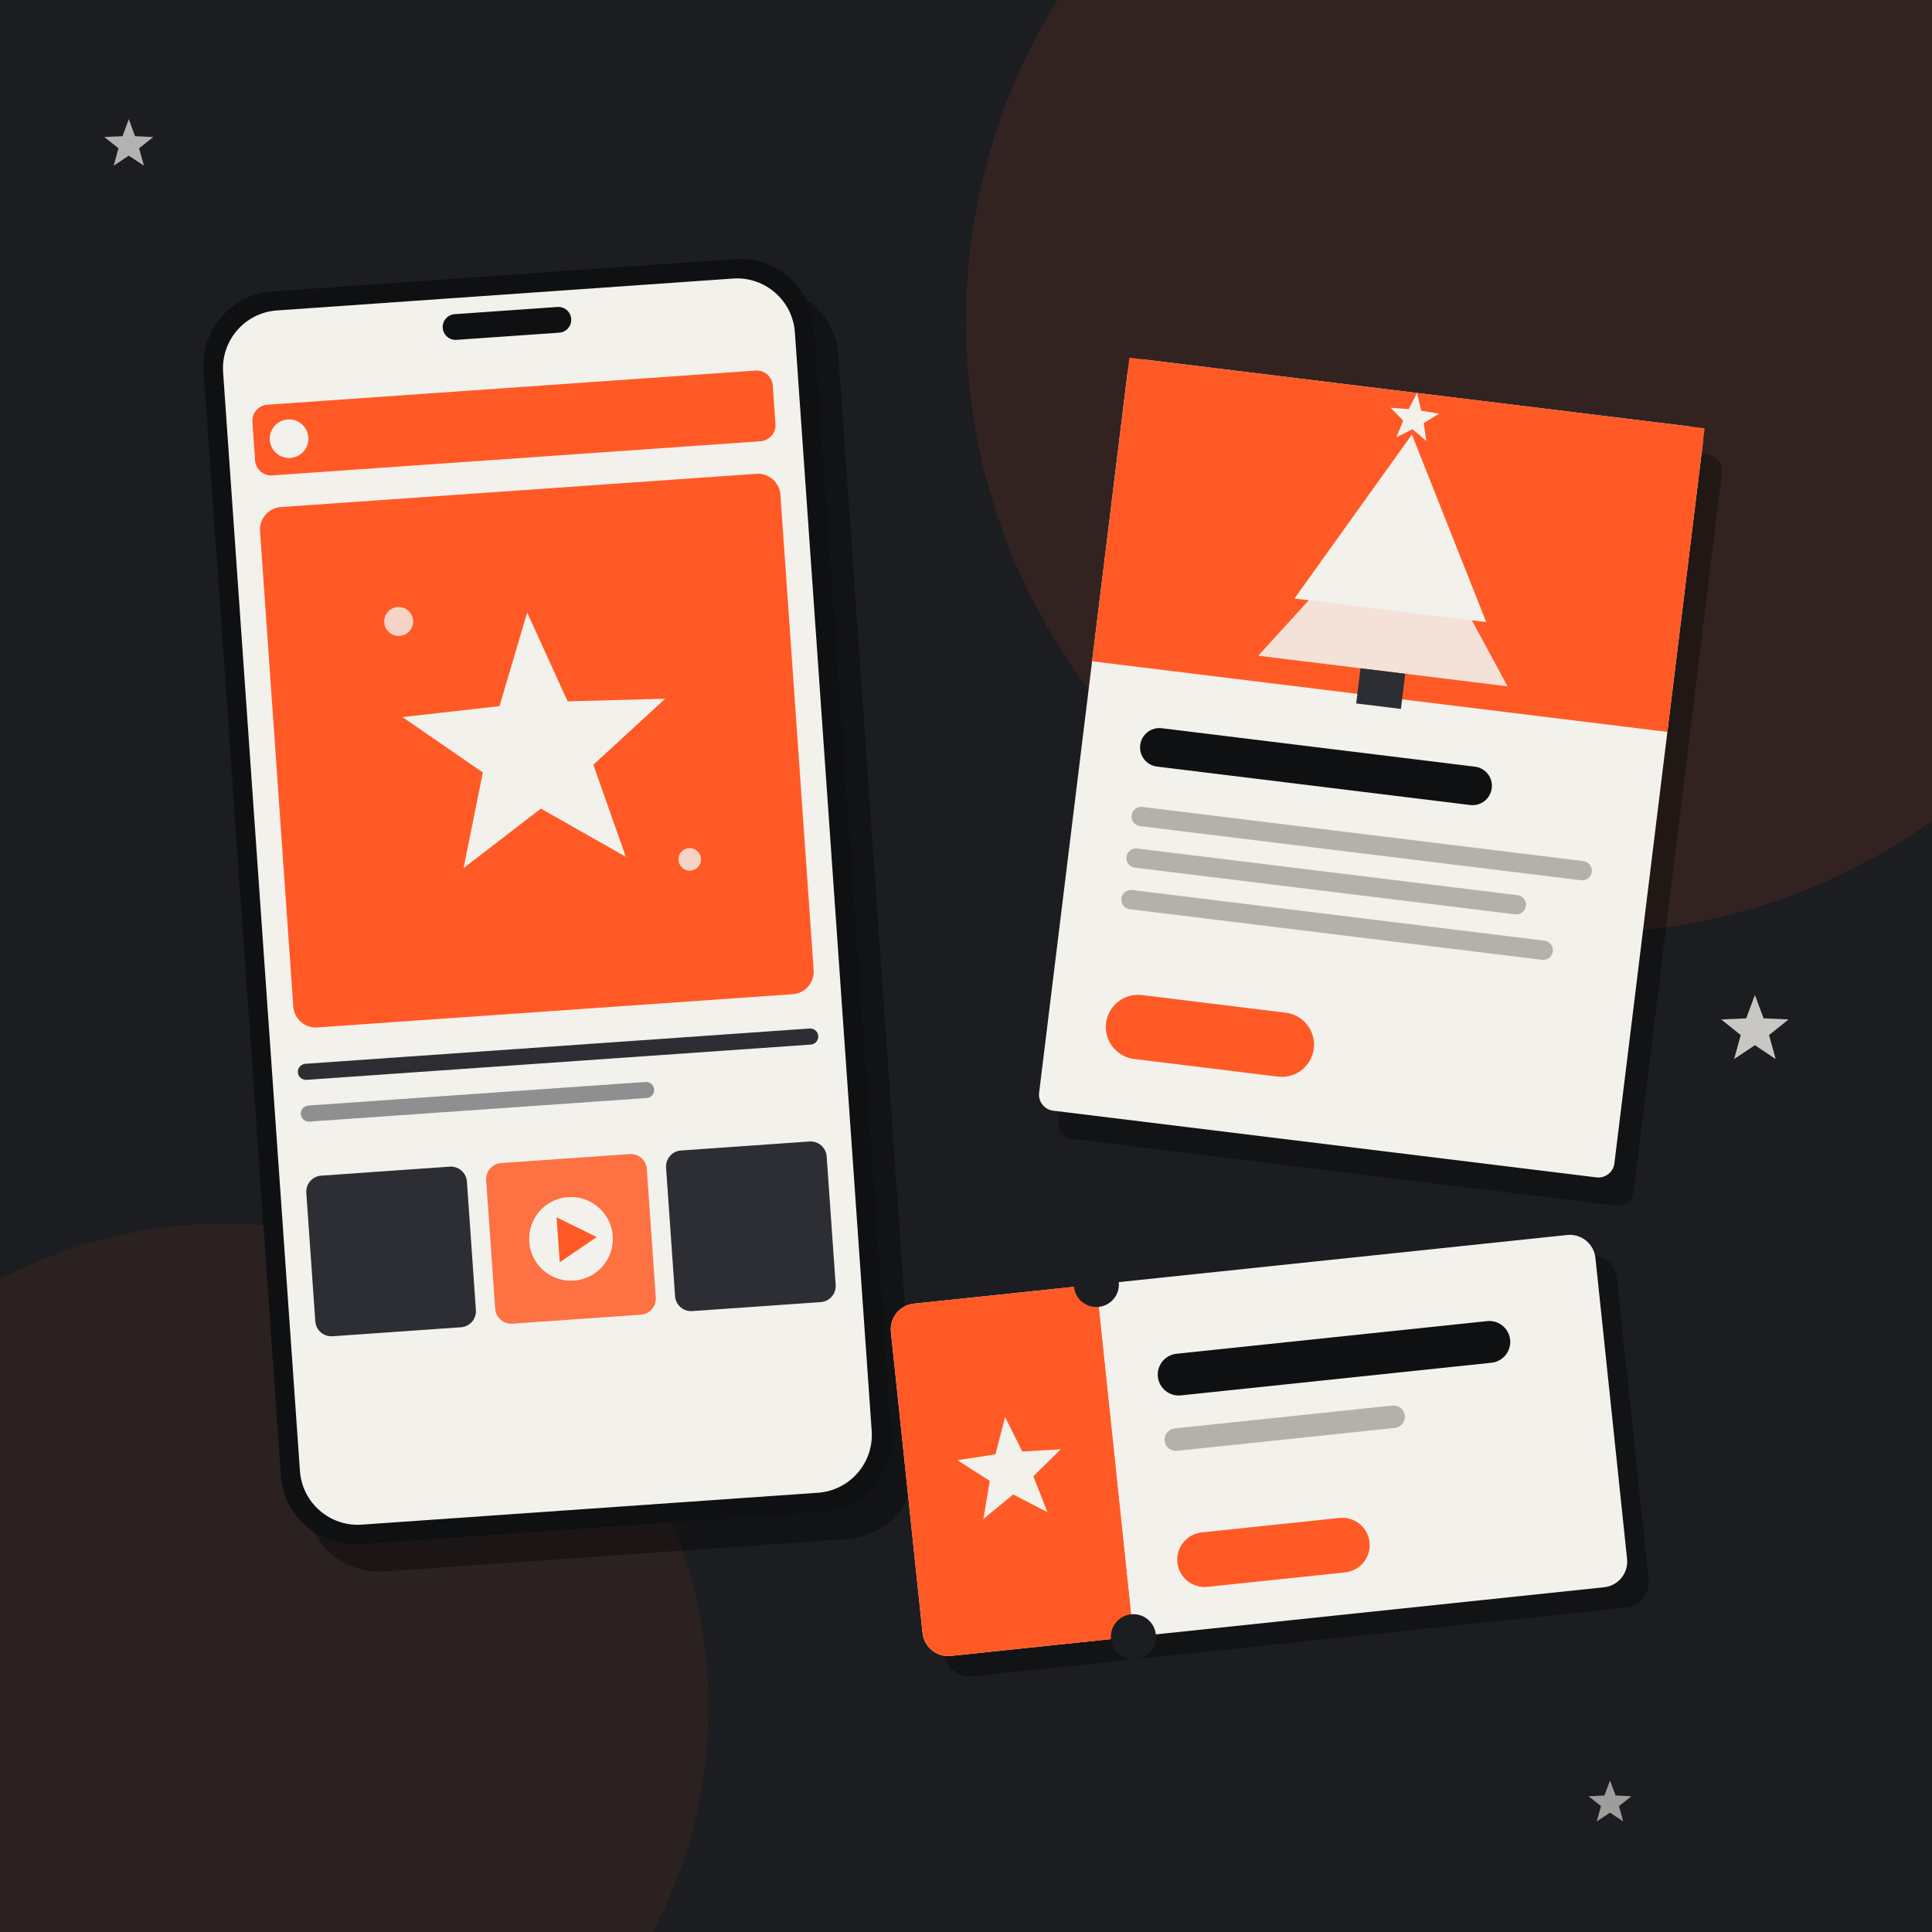
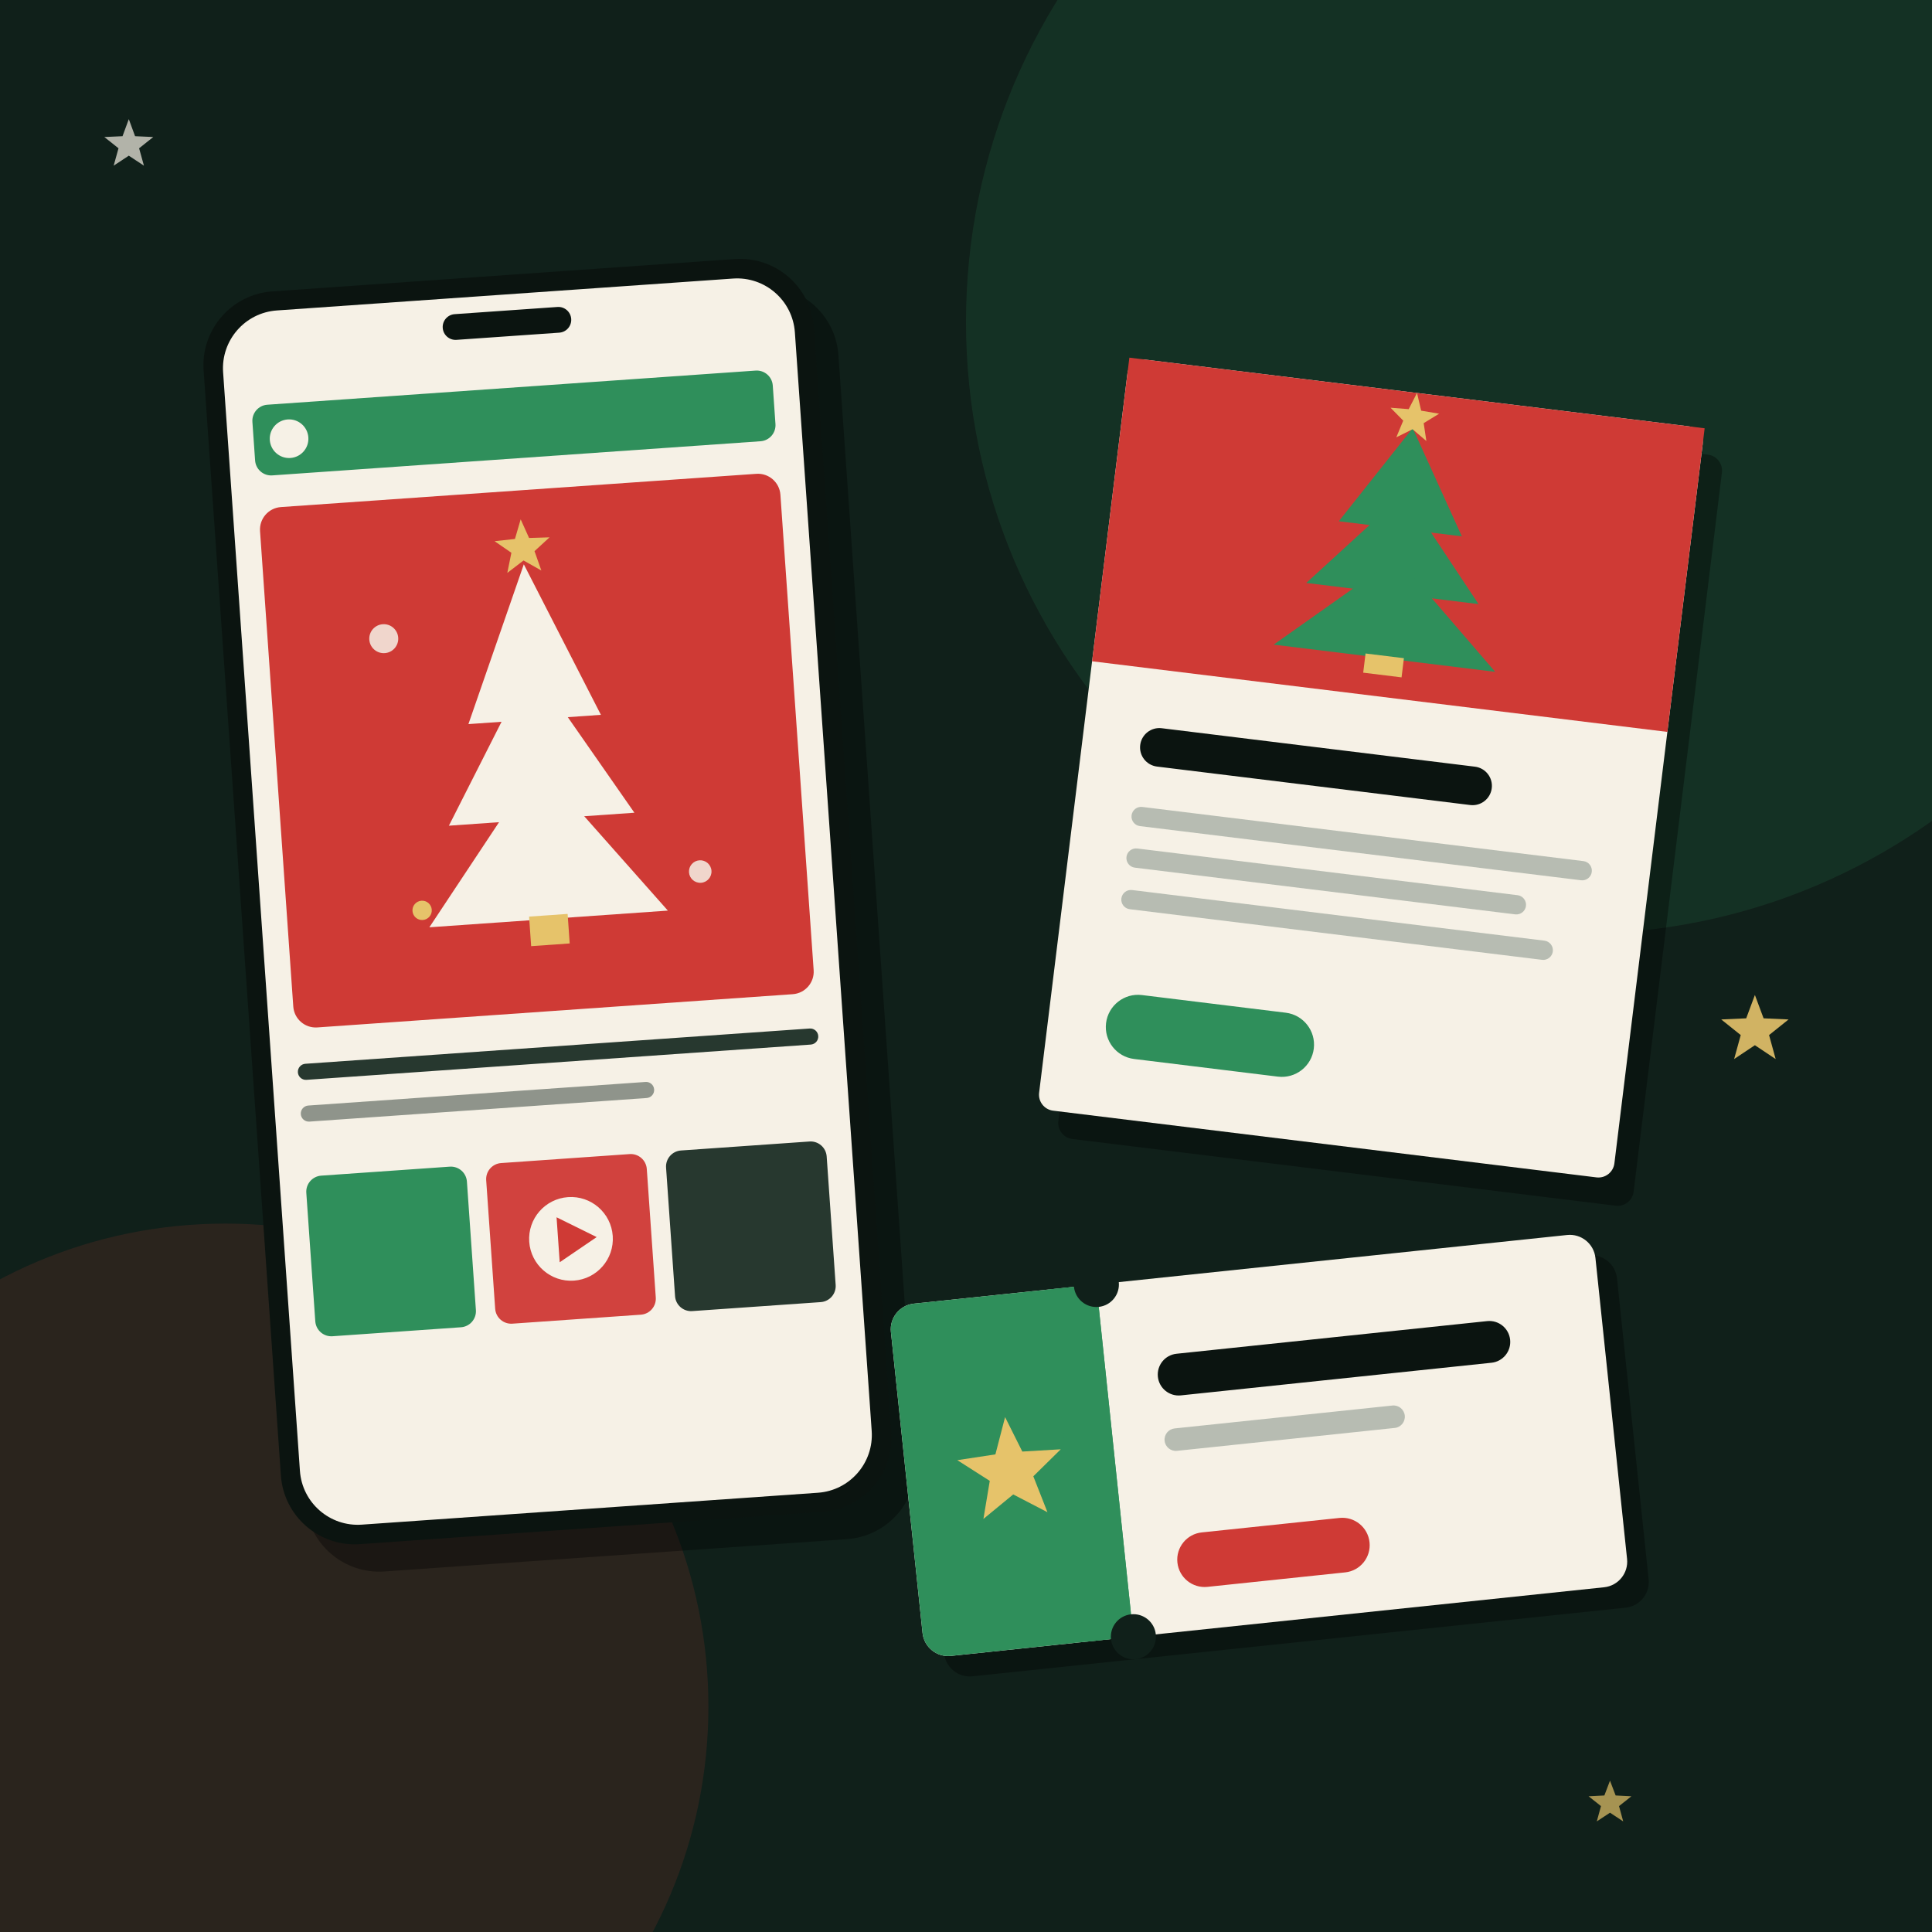
<svg xmlns="http://www.w3.org/2000/svg" width="1200" height="1200" viewBox="0 0 1200 1200">
-   <rect width="1200" height="1200" fill="#1c1d20" />
-   <circle cx="980" cy="200" r="380" fill="#ff5a26" opacity="0.10" />
-   <circle cx="140" cy="1060" r="300" fill="#ff5a26" opacity="0.07" />
+   <rect width="1200" height="1200" fill="#10201a" />
+   <circle cx="980" cy="200" r="380" fill="#2f8f5b" opacity="0.16" />
+   <circle cx="140" cy="1060" r="300" fill="#cf3a35" opacity="0.14" />
  <g transform="rotate(-4 340.0 560.0)">
    <rect x="164" y="188" width="380" height="780" rx="46" fill="#000" opacity="0.35" />
-     <rect x="150" y="170" width="380" height="780" rx="46" fill="#0f1012" />
-     <rect x="162" y="182" width="356" height="756" rx="36" fill="#f3f1ec" />
-     <rect x="300.0" y="192" width="80" height="16" rx="8" fill="#0f1012" />
-     <rect x="178" y="240" width="324" height="44" rx="10" fill="#ff5a26" />
-     <circle cx="200" cy="262" r="12" fill="#f3f1ec" />
-     <rect x="178" y="304" width="324" height="324" rx="14" fill="#ff5a26" />
-     <polygon points="340.0,380.0 361.2,436.8 421.8,439.4 374.4,477.2 390.5,535.6 340.0,502.1 289.5,535.6 305.6,477.2 258.2,439.4 318.8,436.8" fill="#f3f1ec" opacity="1" />
-     <circle cx="260" cy="380" r="9" fill="#f3f1ec" opacity=".8" />
-     <circle cx="430" cy="540" r="7" fill="#f3f1ec" opacity=".8" />
-     <rect x="178" y="650" width="324" height="10" rx="5" fill="#2c2e33" />
-     <rect x="178" y="676" width="220" height="10" rx="5" fill="#2c2e33" opacity=".5" />
-     <rect x="178" y="720" width="100" height="100" rx="10" fill="#2c2e33" />
-     <rect x="290" y="720" width="100" height="100" rx="10" fill="#ff5a26" opacity=".85" />
-     <rect x="402" y="720" width="100" height="100" rx="10" fill="#2c2e33" />
-     <circle cx="340" cy="770" r="26" fill="#f3f1ec" />
-     <polygon points="332,756 332,784 356,770" fill="#ff5a26" />
+     <rect x="150" y="170" width="380" height="780" rx="46" fill="#0b1410" />
+     <rect x="162" y="182" width="356" height="756" rx="36" fill="#f6f1e6" />
+     <rect x="300.0" y="192" width="80" height="16" rx="8" fill="#0b1410" />
+     <rect x="178" y="240" width="324" height="44" rx="10" fill="#2f8f5b" />
+     <circle cx="200" cy="262" r="12" fill="#f6f1e6" />
+     <rect x="178" y="304" width="324" height="324" rx="14" fill="#cf3a35" />
+     <polygon points="340,350.0 381.25,446.6 298.75,446.6" fill="#f6f1e6" />
+     <polygon points="340,412.1 397.75,508.7 282.25,508.7" fill="#f6f1e6" />
+     <polygon points="340,474.2 414.25,570.8 265.75,570.8" fill="#f6f1e6" />
+     <rect x="328" y="568.5" width="24" height="18.4" fill="#e6c36a" />
+     <polygon points="340.0,322.0 344.4,333.9 357.1,334.4 347.2,342.3 350.6,354.6 340.0,347.6 329.4,354.6 332.8,342.3 322.9,334.4 335.6,333.9" fill="#e6c36a" opacity="1" />
+     <circle cx="250" cy="390" r="9" fill="#f6f1e6" opacity=".85" />
+     <circle cx="436" cy="548" r="7" fill="#f6f1e6" opacity=".85" />
+     <circle cx="262" cy="560" r="6" fill="#e6c36a" />
+     <rect x="178" y="650" width="324" height="10" rx="5" fill="#27382f" />
+     <rect x="178" y="676" width="220" height="10" rx="5" fill="#27382f" opacity=".5" />
+     <rect x="178" y="720" width="100" height="100" rx="10" fill="#2f8f5b" />
+     <rect x="290" y="720" width="100" height="100" rx="10" fill="#cf3a35" opacity=".95" />
+     <rect x="402" y="720" width="100" height="100" rx="10" fill="#27382f" />
+     <circle cx="340" cy="770" r="26" fill="#f6f1e6" />
+     <polygon points="332,756 332,784 356,770" fill="#cf3a35" />
  </g>
  <g transform="rotate(7 800 470)">
    <rect x="672" y="236" width="360" height="470" rx="10" fill="#000" opacity=".35" transform="translate(14 16)" />
-     <rect x="672" y="236" width="360" height="470" rx="10" fill="#f3f1ec" />
-     <rect x="672" y="236" width="360" height="190" fill="#ff5a26" />
-     <polygon points="852,262 912,372 792,372" fill="#f3f1ec" />
-     <polygon points="852,300 930,410 774,410" fill="#f3f1ec" opacity=".9" />
-     <rect x="838" y="410" width="28" height="22" fill="#2c2e33" />
-     <polygon points="852.0,236.0 855.9,246.6 867.2,247.1 858.4,254.1 861.4,264.9 852.0,258.7 842.6,264.9 845.6,254.1 836.8,247.1 848.1,246.6" fill="#f3f1ec" opacity="1" />
-     <rect x="708" y="462" width="220" height="24" rx="12" fill="#0f1012" />
-     <rect x="708" y="512" width="288" height="12" rx="6.0" fill="#8a8780" opacity="0.6" />
-     <rect x="708" y="538" width="250" height="12" rx="6.0" fill="#8a8780" opacity="0.6" />
-     <rect x="708" y="564" width="270" height="12" rx="6.0" fill="#8a8780" opacity="0.6" />
-     <rect x="708" y="628" width="130" height="40" rx="20" fill="#ff5a26" />
+     <rect x="672" y="236" width="360" height="470" rx="10" fill="#f6f1e6" />
+     <rect x="672" y="236" width="360" height="190" fill="#cf3a35" />
+     <polygon points="852,258.0 890.5,321.0 813.5,321.0" fill="#2f8f5b" />
+     <polygon points="852,298.5 905.9,361.5 798.1,361.5" fill="#2f8f5b" />
+     <polygon points="852,339.0 921.3,402.0 782.7,402.0" fill="#2f8f5b" />
+     <rect x="840" y="400.5" width="24" height="12.0" fill="#e6c36a" />
+     <polygon points="852.0,236.0 855.9,246.6 867.2,247.1 858.4,254.1 861.4,264.9 852.0,258.7 842.6,264.9 845.6,254.1 836.8,247.1 848.1,246.6" fill="#e6c36a" opacity="1" />
+     <rect x="708" y="462" width="220" height="24" rx="12" fill="#0b1410" />
+     <rect x="708" y="512" width="288" height="12" rx="6.0" fill="#8d9a90" opacity="0.6" />
+     <rect x="708" y="538" width="250" height="12" rx="6.0" fill="#8d9a90" opacity="0.6" />
+     <rect x="708" y="564" width="270" height="12" rx="6.0" fill="#8d9a90" opacity="0.6" />
+     <rect x="708" y="628" width="130" height="40" rx="20" fill="#2f8f5b" />
  </g>
  <g transform="rotate(-6 760 880)">
    <rect x="560" y="790" width="440" height="220" rx="16" fill="#000" opacity=".35" transform="translate(12 14)" />
-     <rect x="560" y="790" width="440" height="220" rx="16" fill="#f3f1ec" />
-     <rect x="560" y="790" width="130" height="220" rx="16" fill="#ff5a26" />
-     <rect x="660" y="790" width="30" height="220" fill="#ff5a26" />
-     <circle cx="690" cy="790" r="14" fill="#1c1d20" />
-     <circle cx="690" cy="1010" r="14" fill="#1c1d20" />
-     <polygon points="625.0,866.0 633.4,888.4 657.3,889.5 638.6,904.4 645.0,927.5 625.0,914.3 605.0,927.5 611.4,904.4 592.7,889.5 616.6,888.4" fill="#f3f1ec" opacity="1" />
-     <rect x="722" y="838" width="220" height="26" rx="13" fill="#0f1012" />
-     <rect x="722" y="884" width="150" height="14" rx="7" fill="#8a8780" opacity=".6" />
-     <rect x="722" y="950" width="120" height="34" rx="17" fill="#ff5a26" />
+     <rect x="560" y="790" width="440" height="220" rx="16" fill="#f6f1e6" />
+     <rect x="560" y="790" width="130" height="220" rx="16" fill="#2f8f5b" />
+     <rect x="660" y="790" width="30" height="220" fill="#2f8f5b" />
+     <circle cx="690" cy="790" r="14" fill="#10201a" />
+     <circle cx="690" cy="1010" r="14" fill="#10201a" />
+     <polygon points="625.0,866.0 633.4,888.4 657.3,889.5 638.6,904.4 645.0,927.5 625.0,914.3 605.0,927.5 611.4,904.4 592.7,889.5 616.6,888.4" fill="#e6c36a" opacity="1" />
+     <rect x="722" y="838" width="220" height="26" rx="13" fill="#0b1410" />
+     <rect x="722" y="884" width="150" height="14" rx="7" fill="#8d9a90" opacity=".6" />
+     <rect x="722" y="950" width="120" height="34" rx="17" fill="#cf3a35" />
  </g>
-   <polygon points="1090.0,618.0 1095.4,632.5 1110.9,633.2 1098.8,642.9 1102.9,657.8 1090.0,649.2 1077.1,657.8 1081.2,642.9 1069.1,633.2 1084.6,632.5" fill="#f3f1ec" opacity="0.8" />
-   <polygon points="80.0,74.0 83.9,84.6 95.2,85.1 86.4,92.1 89.4,102.9 80.0,96.7 70.6,102.9 73.6,92.1 64.8,85.1 76.1,84.6" fill="#f3f1ec" opacity="0.7" />
-   <polygon points="1000.0,1106.0 1003.5,1115.2 1013.3,1115.7 1005.6,1121.8 1008.2,1131.3 1000.0,1125.9 991.8,1131.3 994.4,1121.8 986.7,1115.7 996.5,1115.2" fill="#f3f1ec" opacity="0.6" />
+   <polygon points="1090.0,618.0 1095.4,632.5 1110.9,633.2 1098.8,642.9 1102.9,657.8 1090.0,649.2 1077.1,657.8 1081.2,642.9 1069.1,633.2 1084.6,632.5" fill="#e6c36a" opacity="0.9" />
+   <polygon points="80.0,74.0 83.9,84.6 95.2,85.1 86.4,92.1 89.4,102.9 80.0,96.7 70.6,102.9 73.6,92.1 64.8,85.1 76.1,84.6" fill="#f6f1e6" opacity="0.7" />
+   <polygon points="1000.0,1106.0 1003.5,1115.2 1013.3,1115.7 1005.6,1121.8 1008.2,1131.3 1000.0,1125.9 991.8,1131.3 994.4,1121.8 986.7,1115.7 996.5,1115.2" fill="#e6c36a" opacity="0.7" />
</svg>
